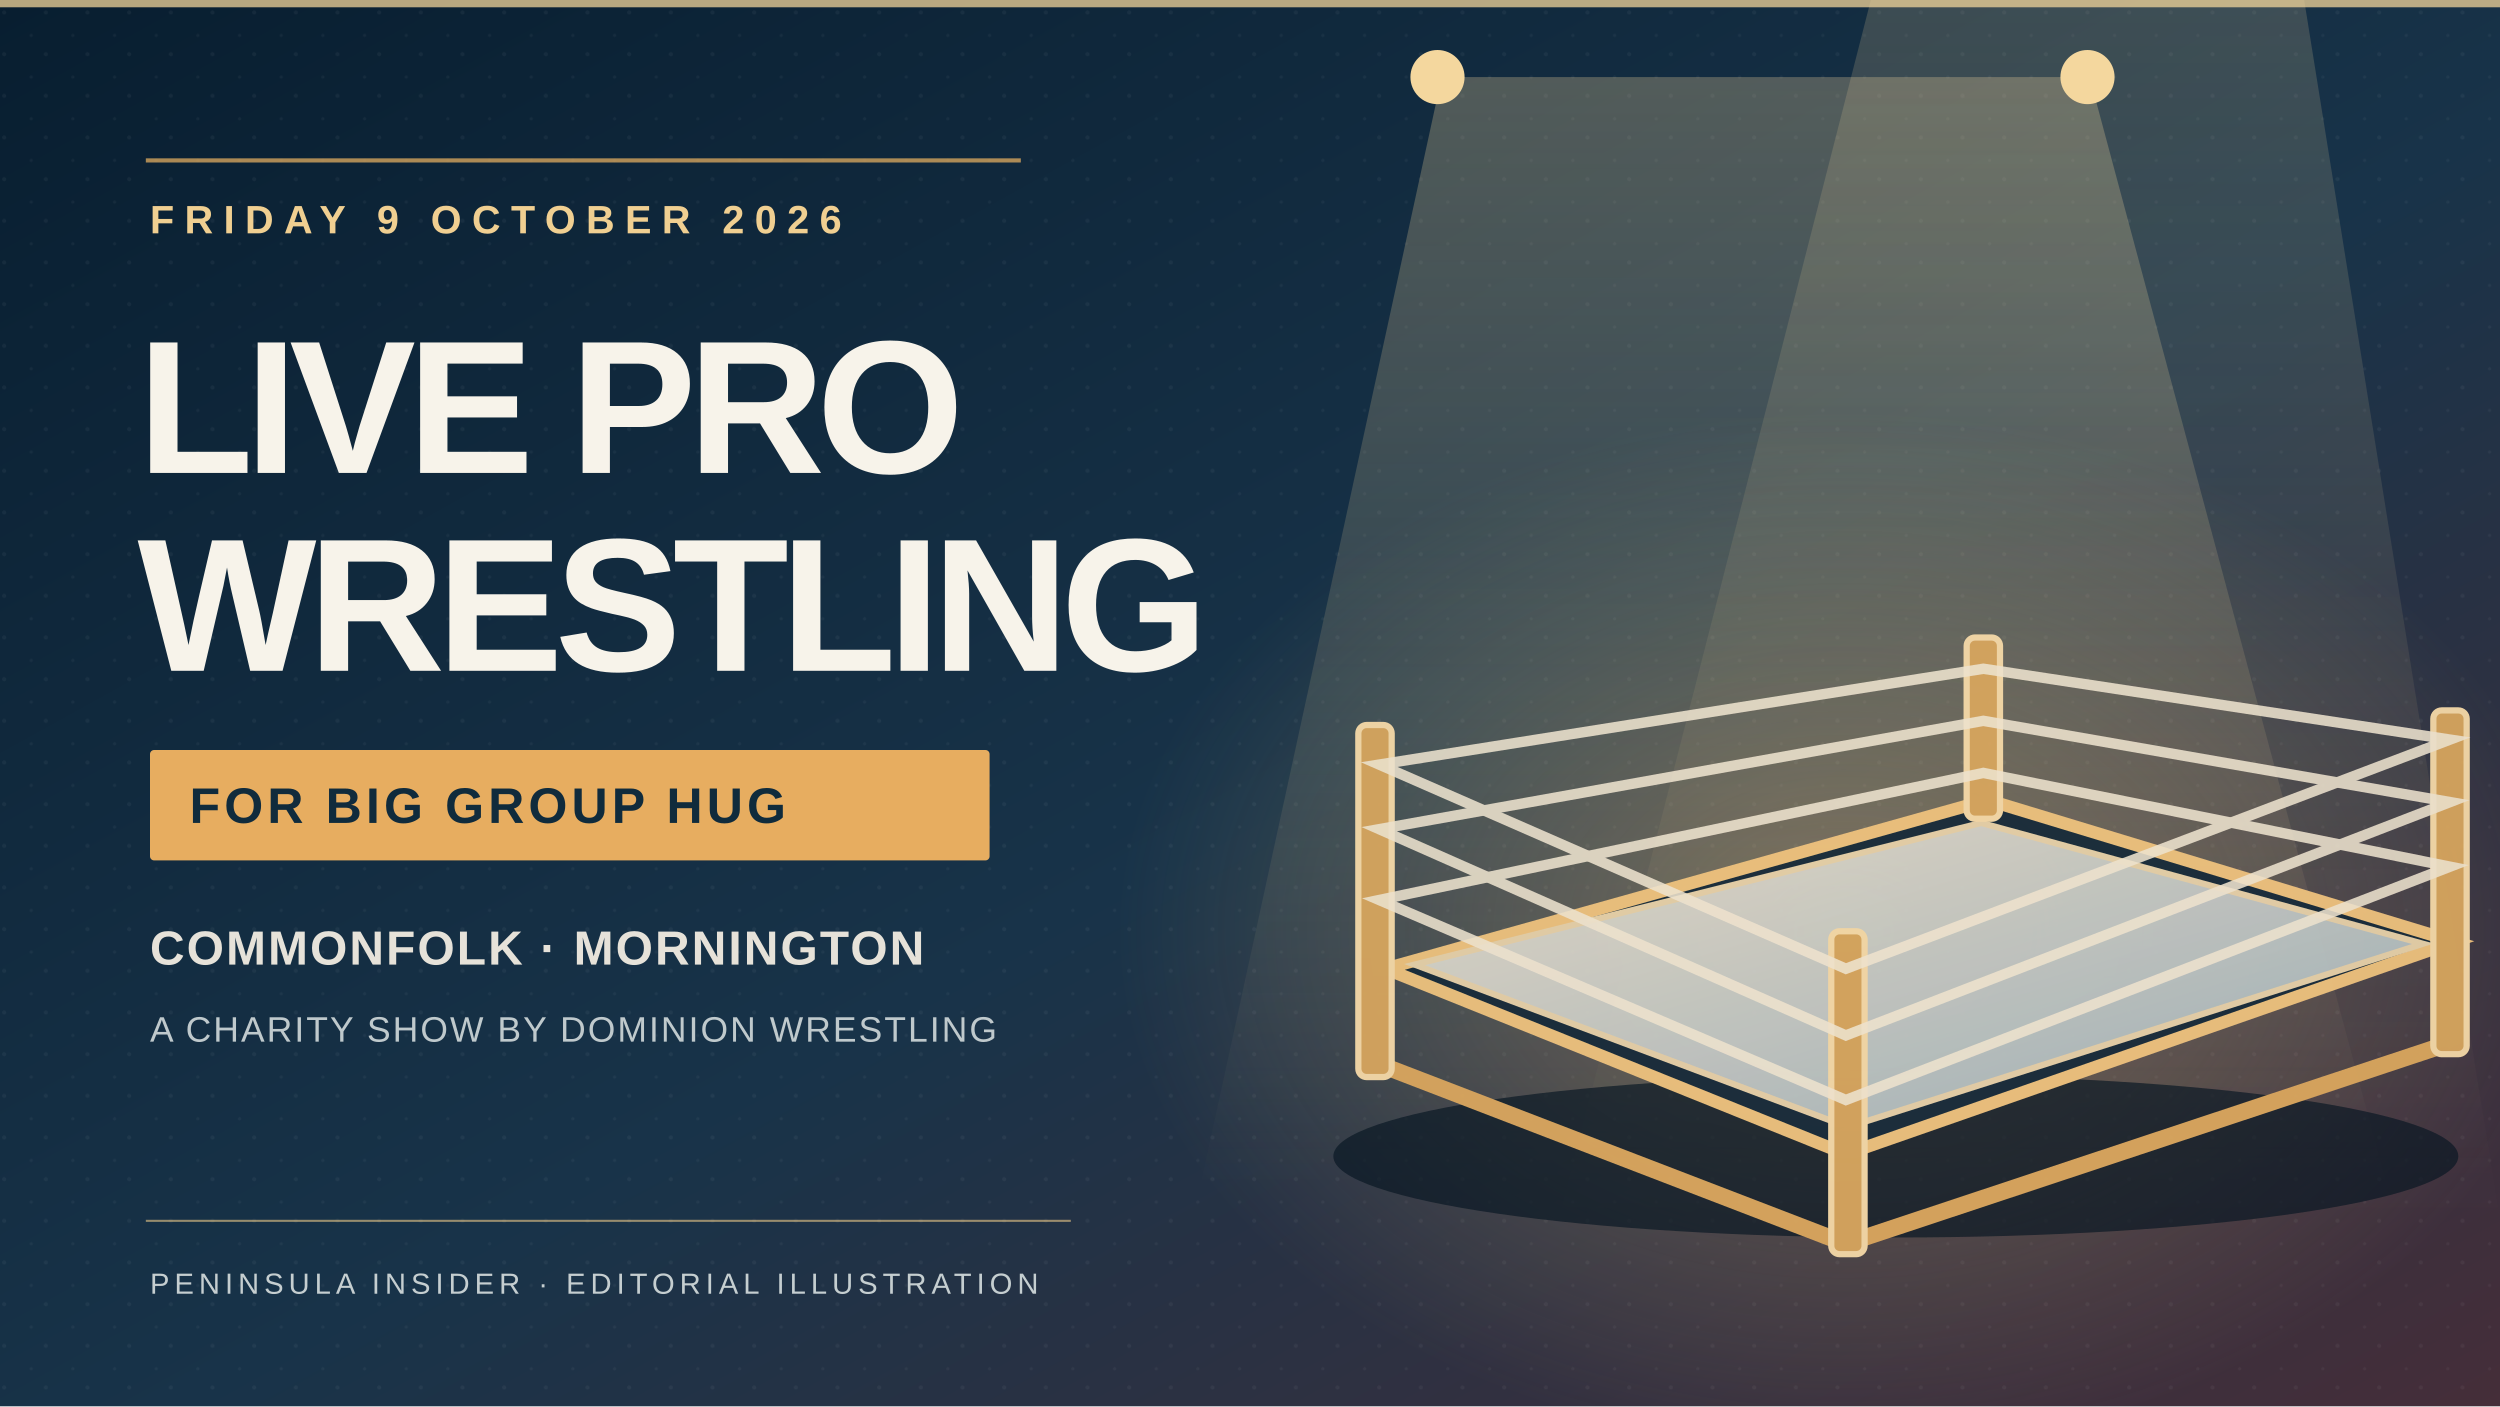
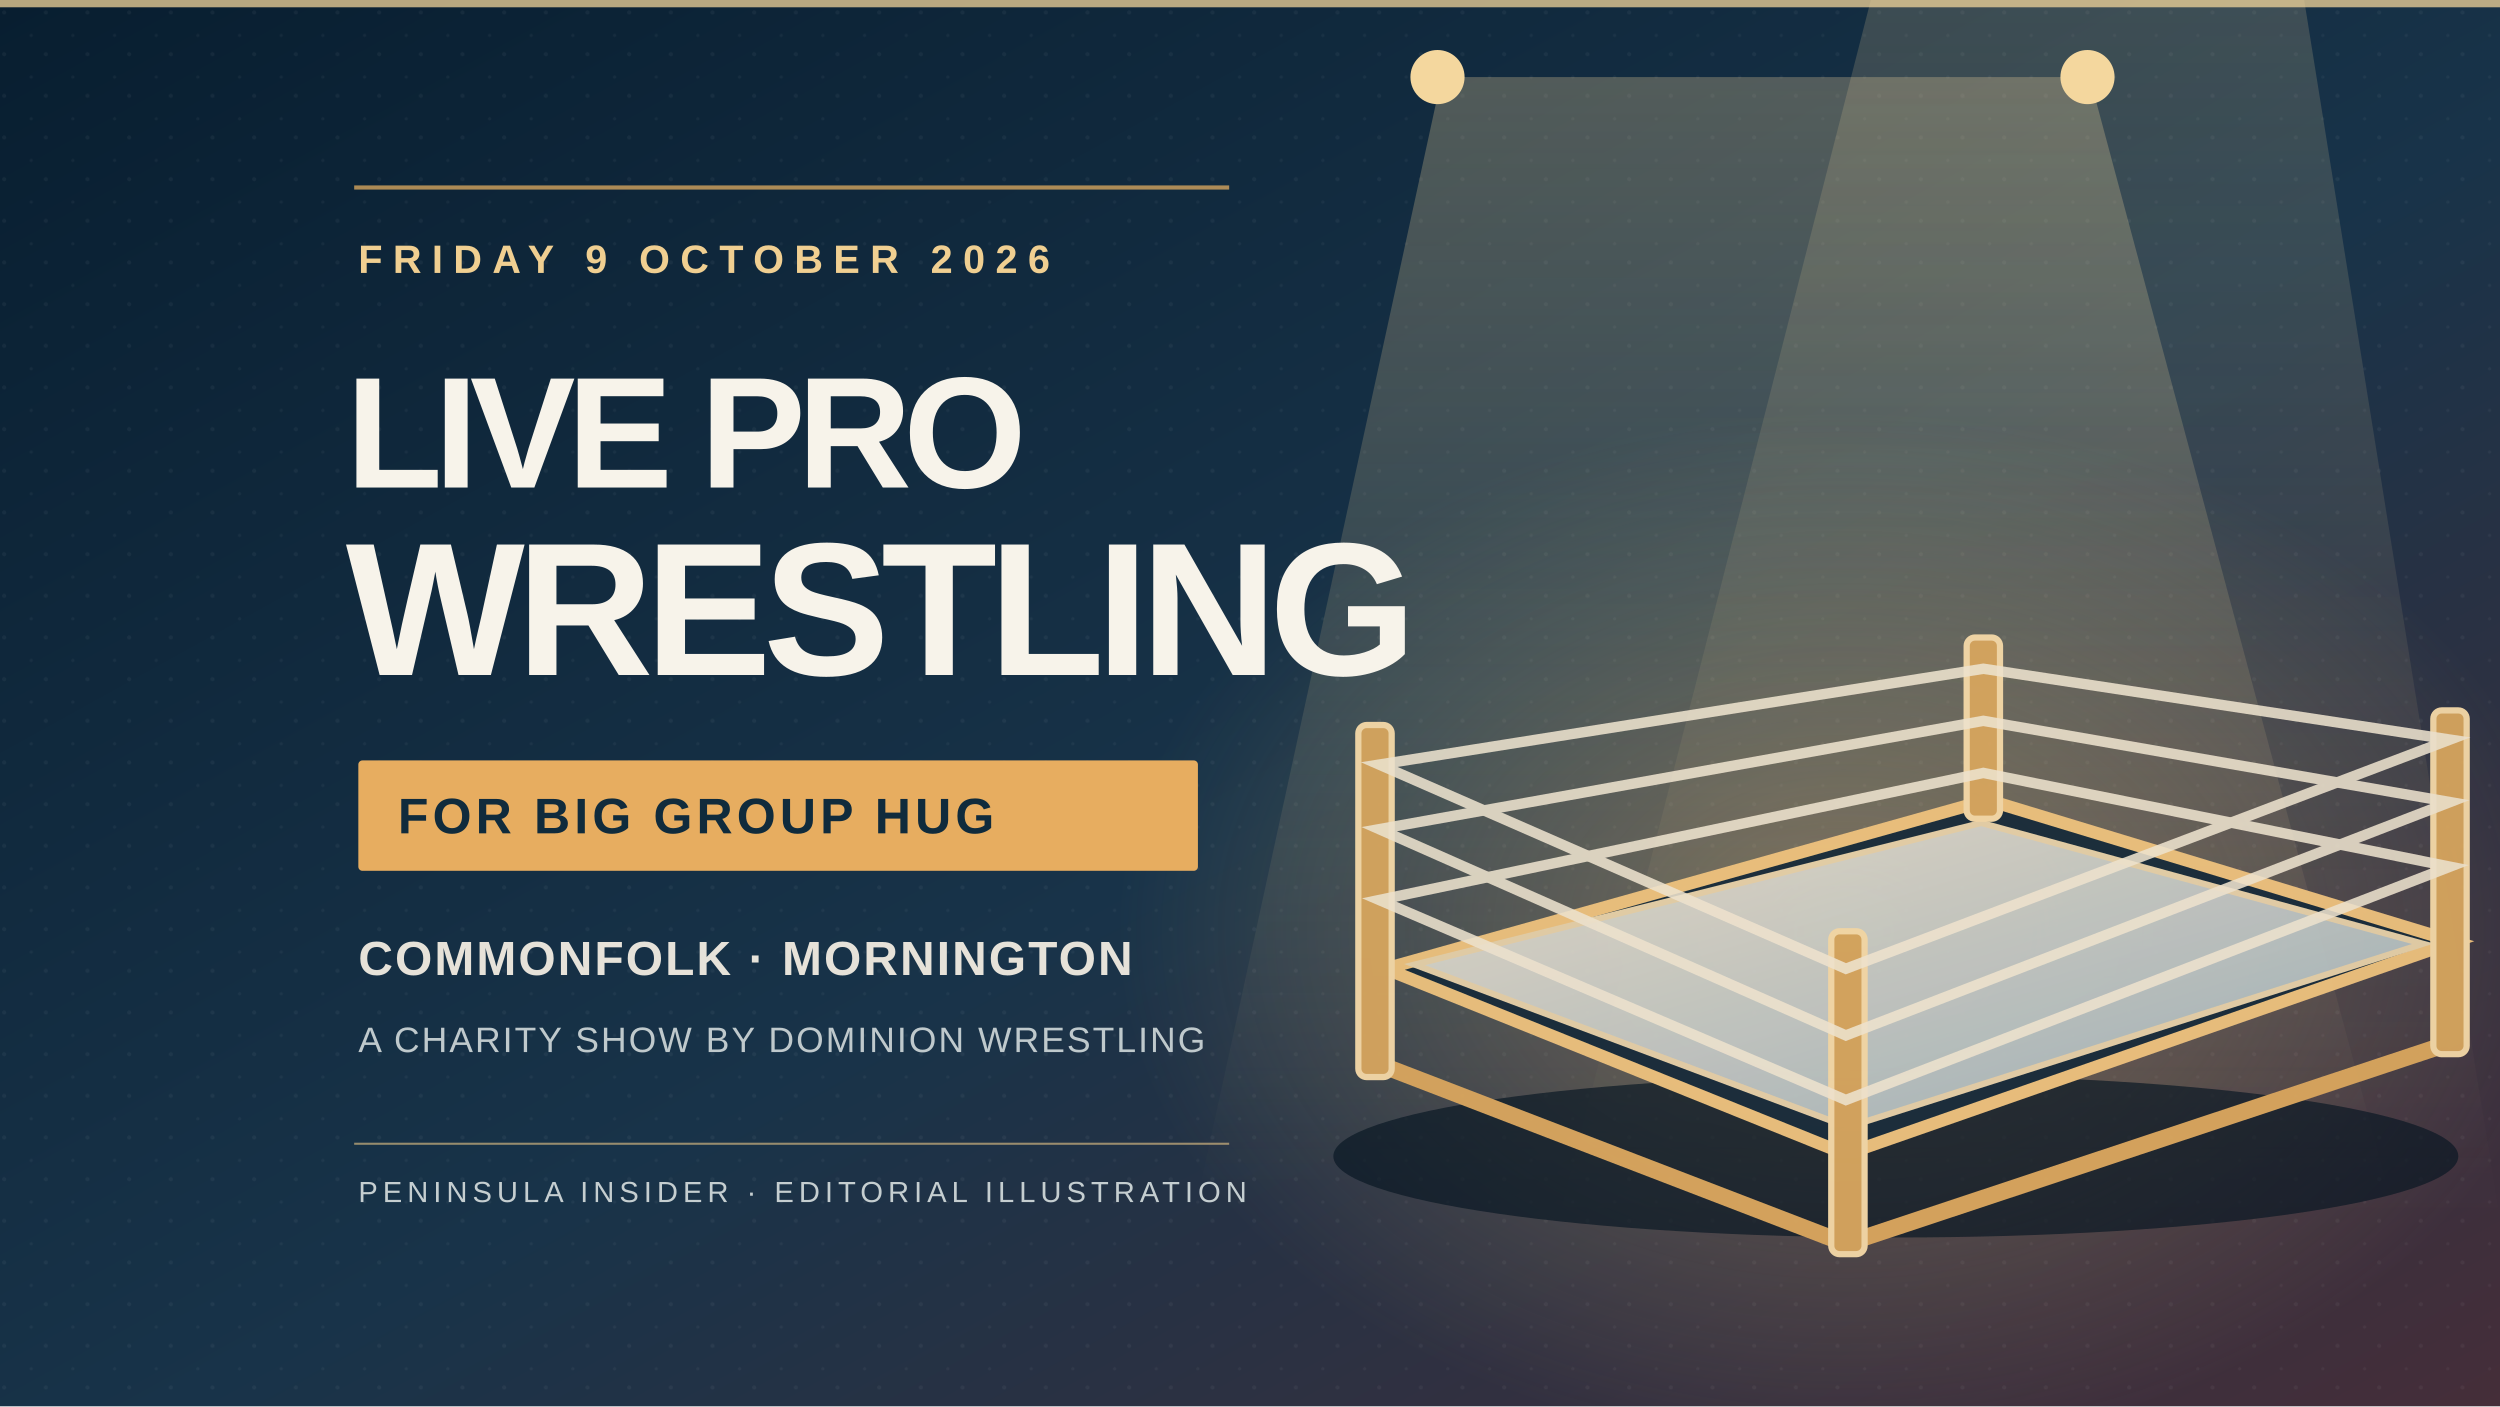
<svg xmlns="http://www.w3.org/2000/svg" viewBox="0 0 1200 675" role="img" aria-labelledby="title desc">
  <defs>
    <linearGradient id="night" x1="0" y1="0" x2="1" y2="1">
      <stop stop-color="#081e30" />
      <stop offset=".54" stop-color="#183349" />
      <stop offset="1" stop-color="#452e39" />
    </linearGradient>
    <linearGradient id="mat" x1="0" y1="0" x2="1" y2="1">
      <stop stop-color="#e8ddcc" />
      <stop offset="1" stop-color="#9fb2ba" />
    </linearGradient>
    <linearGradient id="beam" x1="0" y1="0" x2="0" y2="1">
      <stop stop-color="#f6d89d" stop-opacity=".28" />
      <stop offset="1" stop-color="#f6d89d" stop-opacity="0" />
    </linearGradient>
    <radialGradient id="glow">
      <stop stop-color="#f5c97c" stop-opacity=".35" />
      <stop offset="1" stop-color="#f5c97c" stop-opacity="0" />
    </radialGradient>
    <pattern id="grain" width="20" height="20" patternUnits="userSpaceOnUse">
      <circle cx="2" cy="6" r="1" fill="#fff" opacity=".045" />
      <circle cx="15" cy="17" r=".8" fill="#fff" opacity=".04" />
    </pattern>
  </defs>
  <rect width="1200" height="675" fill="url(#night)" />
  <rect width="1200" height="675" fill="url(#grain)" />
  <path d="M692 37L576 570h570L1003 37Z" fill="url(#beam)" />
  <path d="M898 0L748 586h452L1106 0Z" fill="url(#beam)" opacity=".65" />
  <ellipse cx="885" cy="447" rx="350" ry="250" fill="url(#glow)" />
  <path d="M0 0h1200" stroke="#f2d49a" stroke-width="7" opacity=".75" />
  <circle cx="690" cy="37" r="13" fill="#f4d79e" />
  <circle cx="1002" cy="37" r="13" fill="#f4d79e" />
  <g opacity=".94">
    <ellipse cx="910" cy="555" rx="270" ry="39" fill="#061521" opacity=".7" />
    <path d="M665 465 954 384 1178 452 886 554Z" fill="#172b39" stroke="#efc27d" stroke-width="6" />
    <path d="M679 463 951 395 1163 453 887 541Z" fill="url(#mat)" stroke="#e8d1a9" stroke-width="3" />
    <path d="M665 465v47l221 85v-43M1178 452v48l-292 97" fill="none" stroke="#dba75e" stroke-width="8" />
    <g fill="#d8a65e" stroke="#f6daa8" stroke-width="3">
      <rect x="652" y="348" width="16" height="169" rx="4" />
      <rect x="944" y="306" width="16" height="87" rx="4" />
      <rect x="1168" y="341" width="16" height="165" rx="4" />
      <rect x="879" y="447" width="16" height="155" rx="4" />
    </g>
    <g fill="none" stroke="#f5e9d4" stroke-width="5" stroke-linecap="round" opacity=".88">
      <path d="M662 367 952 321 1176 355 886 465Z" />
      <path d="M662 398 952 346 1176 385 886 497Z" />
      <path d="M662 432 952 371 1176 416 886 528Z" />
    </g>
  </g>
-   <path d="M70 77h420" stroke="#d8a65e" stroke-width="2" opacity=".78" />
-   <text x="72" y="112" fill="#f0cf91" font-family="Arial,sans-serif" font-size="19" font-weight="700" letter-spacing="5">FRIDAY 9 OCTOBER 2026</text>
-   <text x="66" y="227" fill="#f7f3ea" font-family="Arial,sans-serif" font-size="91" font-weight="800" letter-spacing="-4">LIVE PRO</text>
-   <text x="66" y="322" fill="#f7f3ea" font-family="Arial,sans-serif" font-size="91" font-weight="800" letter-spacing="-4">WRESTLING</text>
-   <rect x="72" y="360" width="403" height="53" rx="2" fill="#e7ad60" />
-   <text x="91" y="395" fill="#102b3c" font-family="Arial,sans-serif" font-size="24" font-weight="800" letter-spacing="2">FOR BIG GROUP HUG</text>
-   <text x="72" y="463" fill="#e6e2d9" font-family="Arial,sans-serif" font-size="23" font-weight="600" letter-spacing="1">COMMONFOLK · MORNINGTON</text>
-   <text x="72" y="500" fill="#bfc9cc" font-family="Arial,sans-serif" font-size="17" letter-spacing="1">A CHARITY SHOW BY DOMINION WRESTLING</text>
-   <path d="M70 586h444" stroke="#ebc887" stroke-width="1" opacity=".6" />
-   <text x="72" y="621" fill="#c5ced0" font-family="Arial,sans-serif" font-size="14" letter-spacing="2.4">PENINSULA INSIDER · EDITORIAL ILLUSTRATION</text>
+   <path d="M170 90h420" stroke="#d8a65e" stroke-width="2" opacity=".78" />
+   <text x="172" y="131" fill="#f0cf91" font-family="Arial,sans-serif" font-size="19" font-weight="700" letter-spacing="5">FRIDAY 9 OCTOBER 2026</text>
+   <text x="166" y="234" fill="#f7f3ea" font-family="Arial,sans-serif" font-size="76" font-weight="800" letter-spacing="-4">LIVE PRO</text>
+   <text x="166" y="324" fill="#f7f3ea" font-family="Arial,sans-serif" font-size="91" font-weight="800" letter-spacing="-4">WRESTLING</text>
+   <rect x="172" y="365" width="403" height="53" rx="2" fill="#e7ad60" />
+   <text x="191" y="400" fill="#102b3c" font-family="Arial,sans-serif" font-size="24" font-weight="800" letter-spacing="2">FOR BIG GROUP HUG</text>
+   <text x="172" y="468" fill="#e6e2d9" font-family="Arial,sans-serif" font-size="23" font-weight="600" letter-spacing="1">COMMONFOLK · MORNINGTON</text>
+   <text x="172" y="505" fill="#bfc9cc" font-family="Arial,sans-serif" font-size="17" letter-spacing="1">A CHARITY SHOW BY DOMINION WRESTLING</text>
+   <path d="M170 549h420" stroke="#ebc887" stroke-width="1" opacity=".6" />
+   <text x="172" y="577" fill="#c5ced0" font-family="Arial,sans-serif" font-size="14" letter-spacing="2.4">PENINSULA INSIDER · EDITORIAL ILLUSTRATION</text>
</svg>
